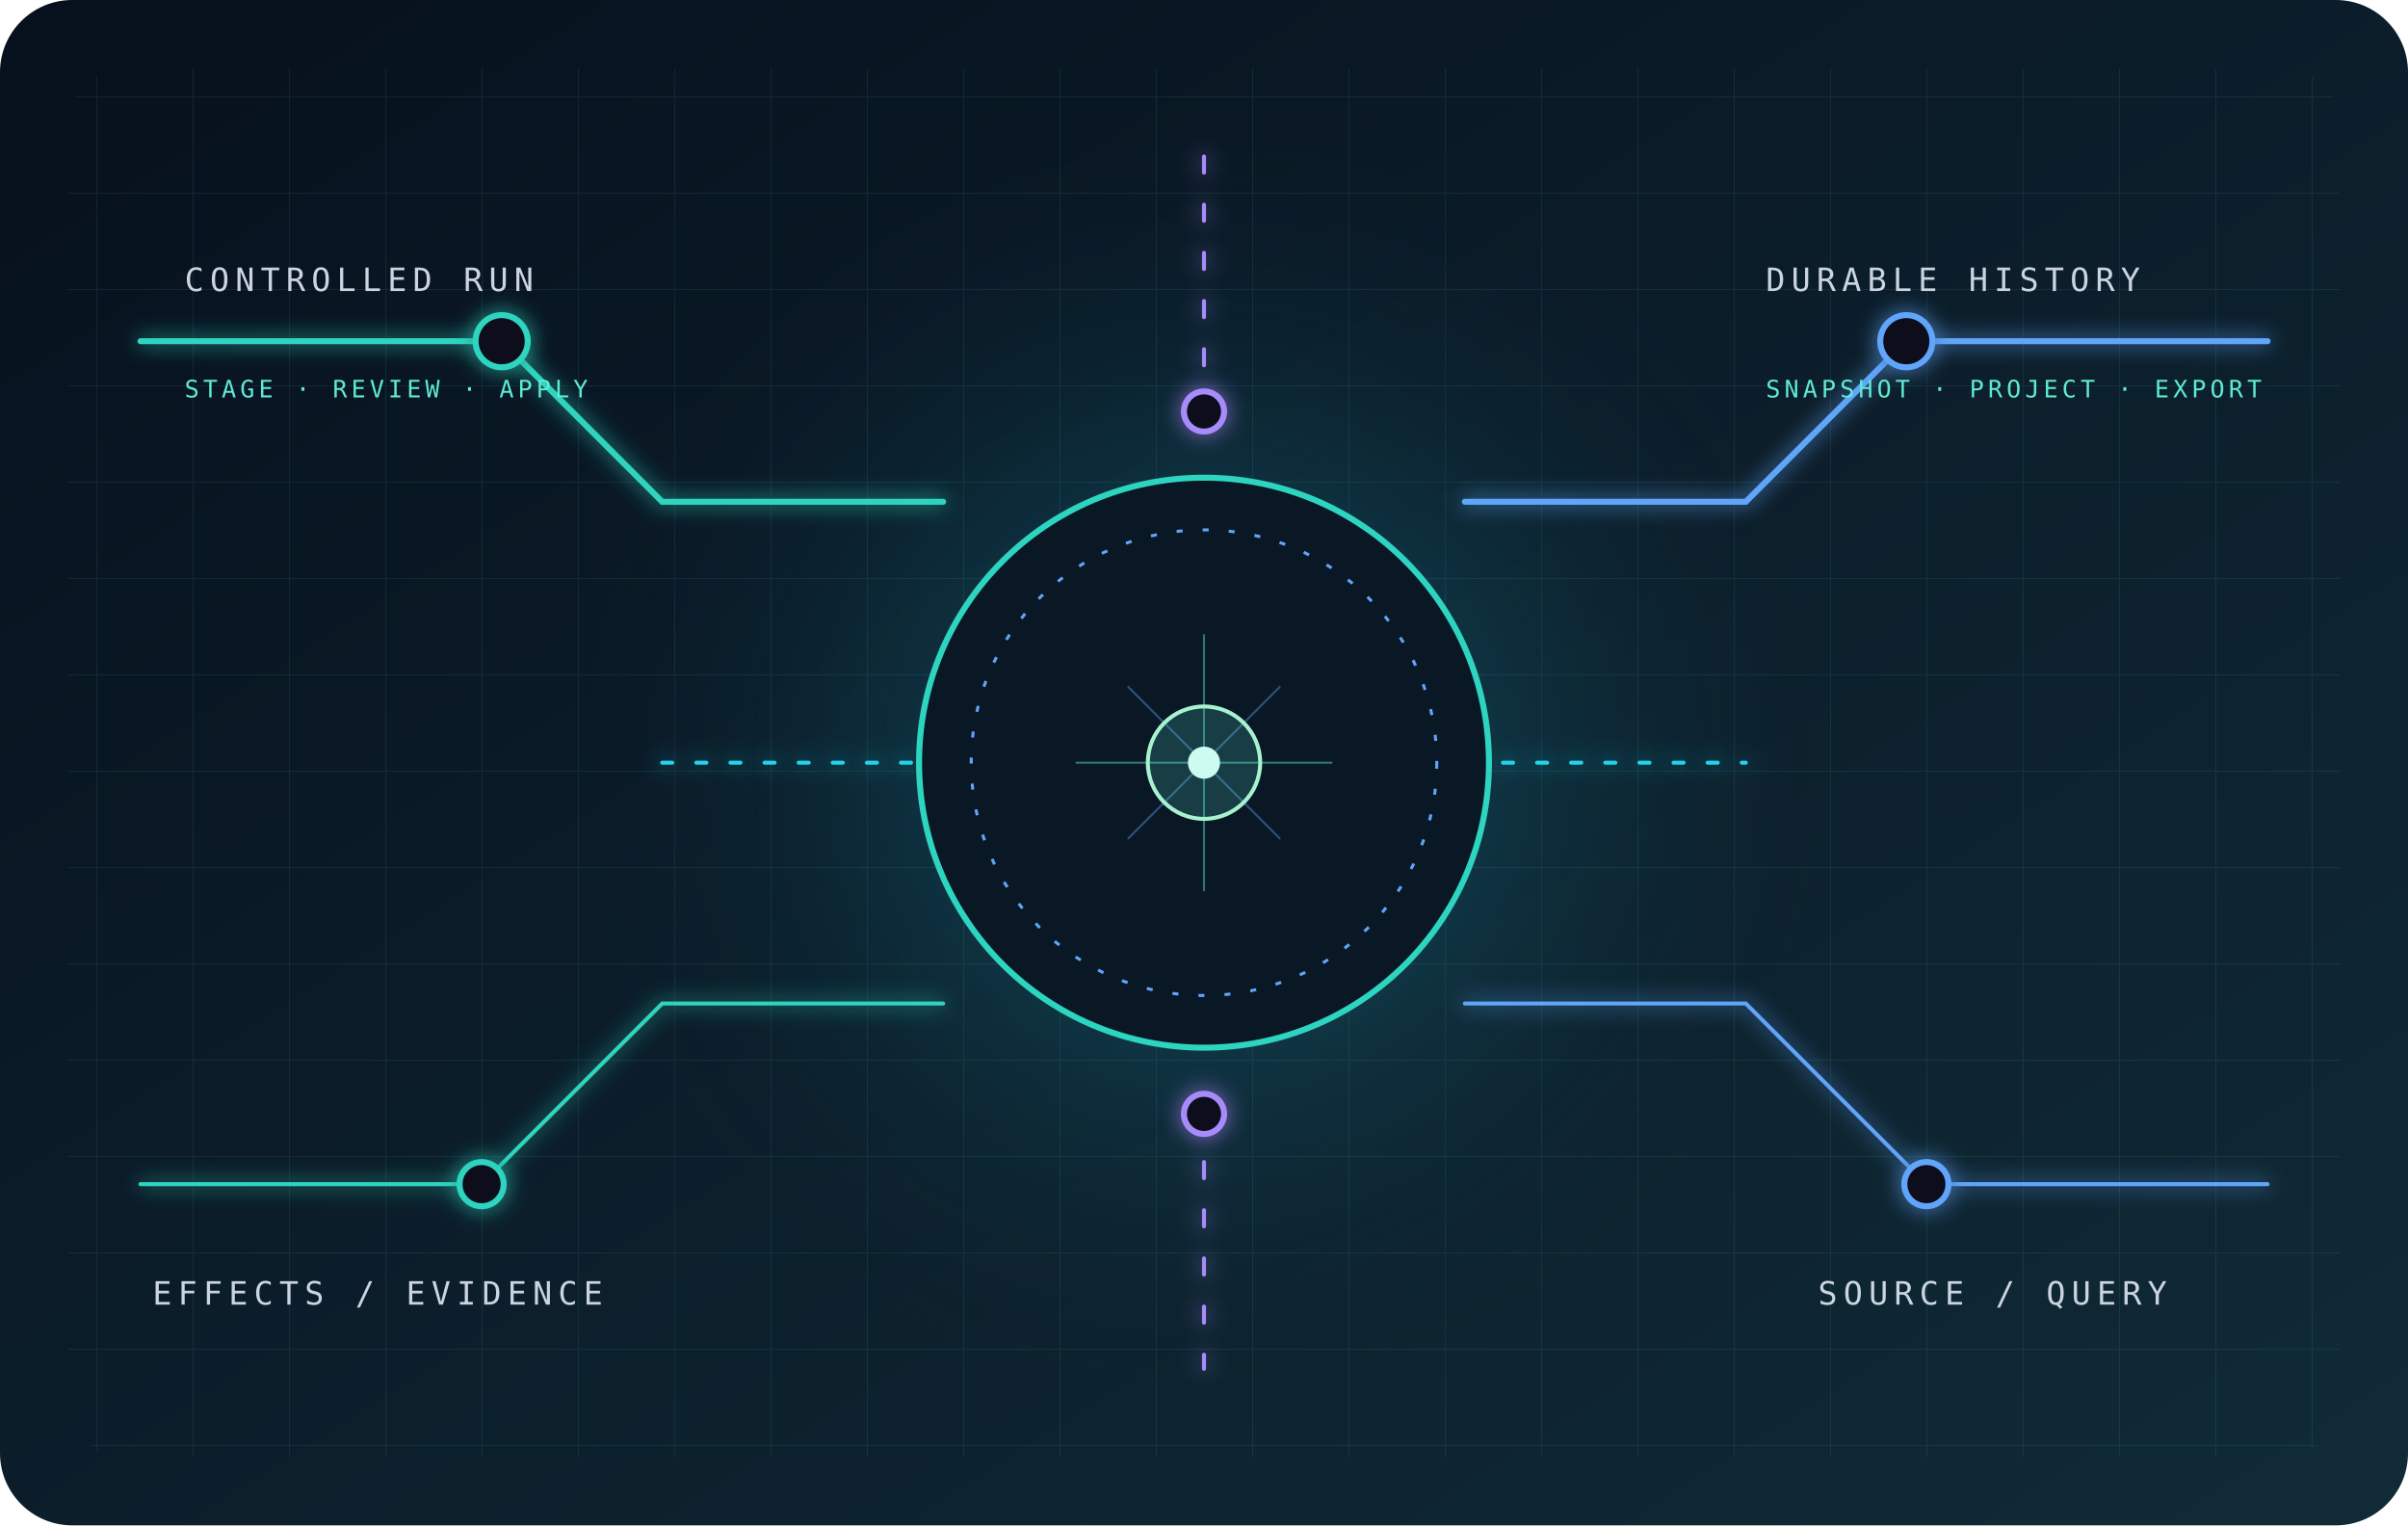
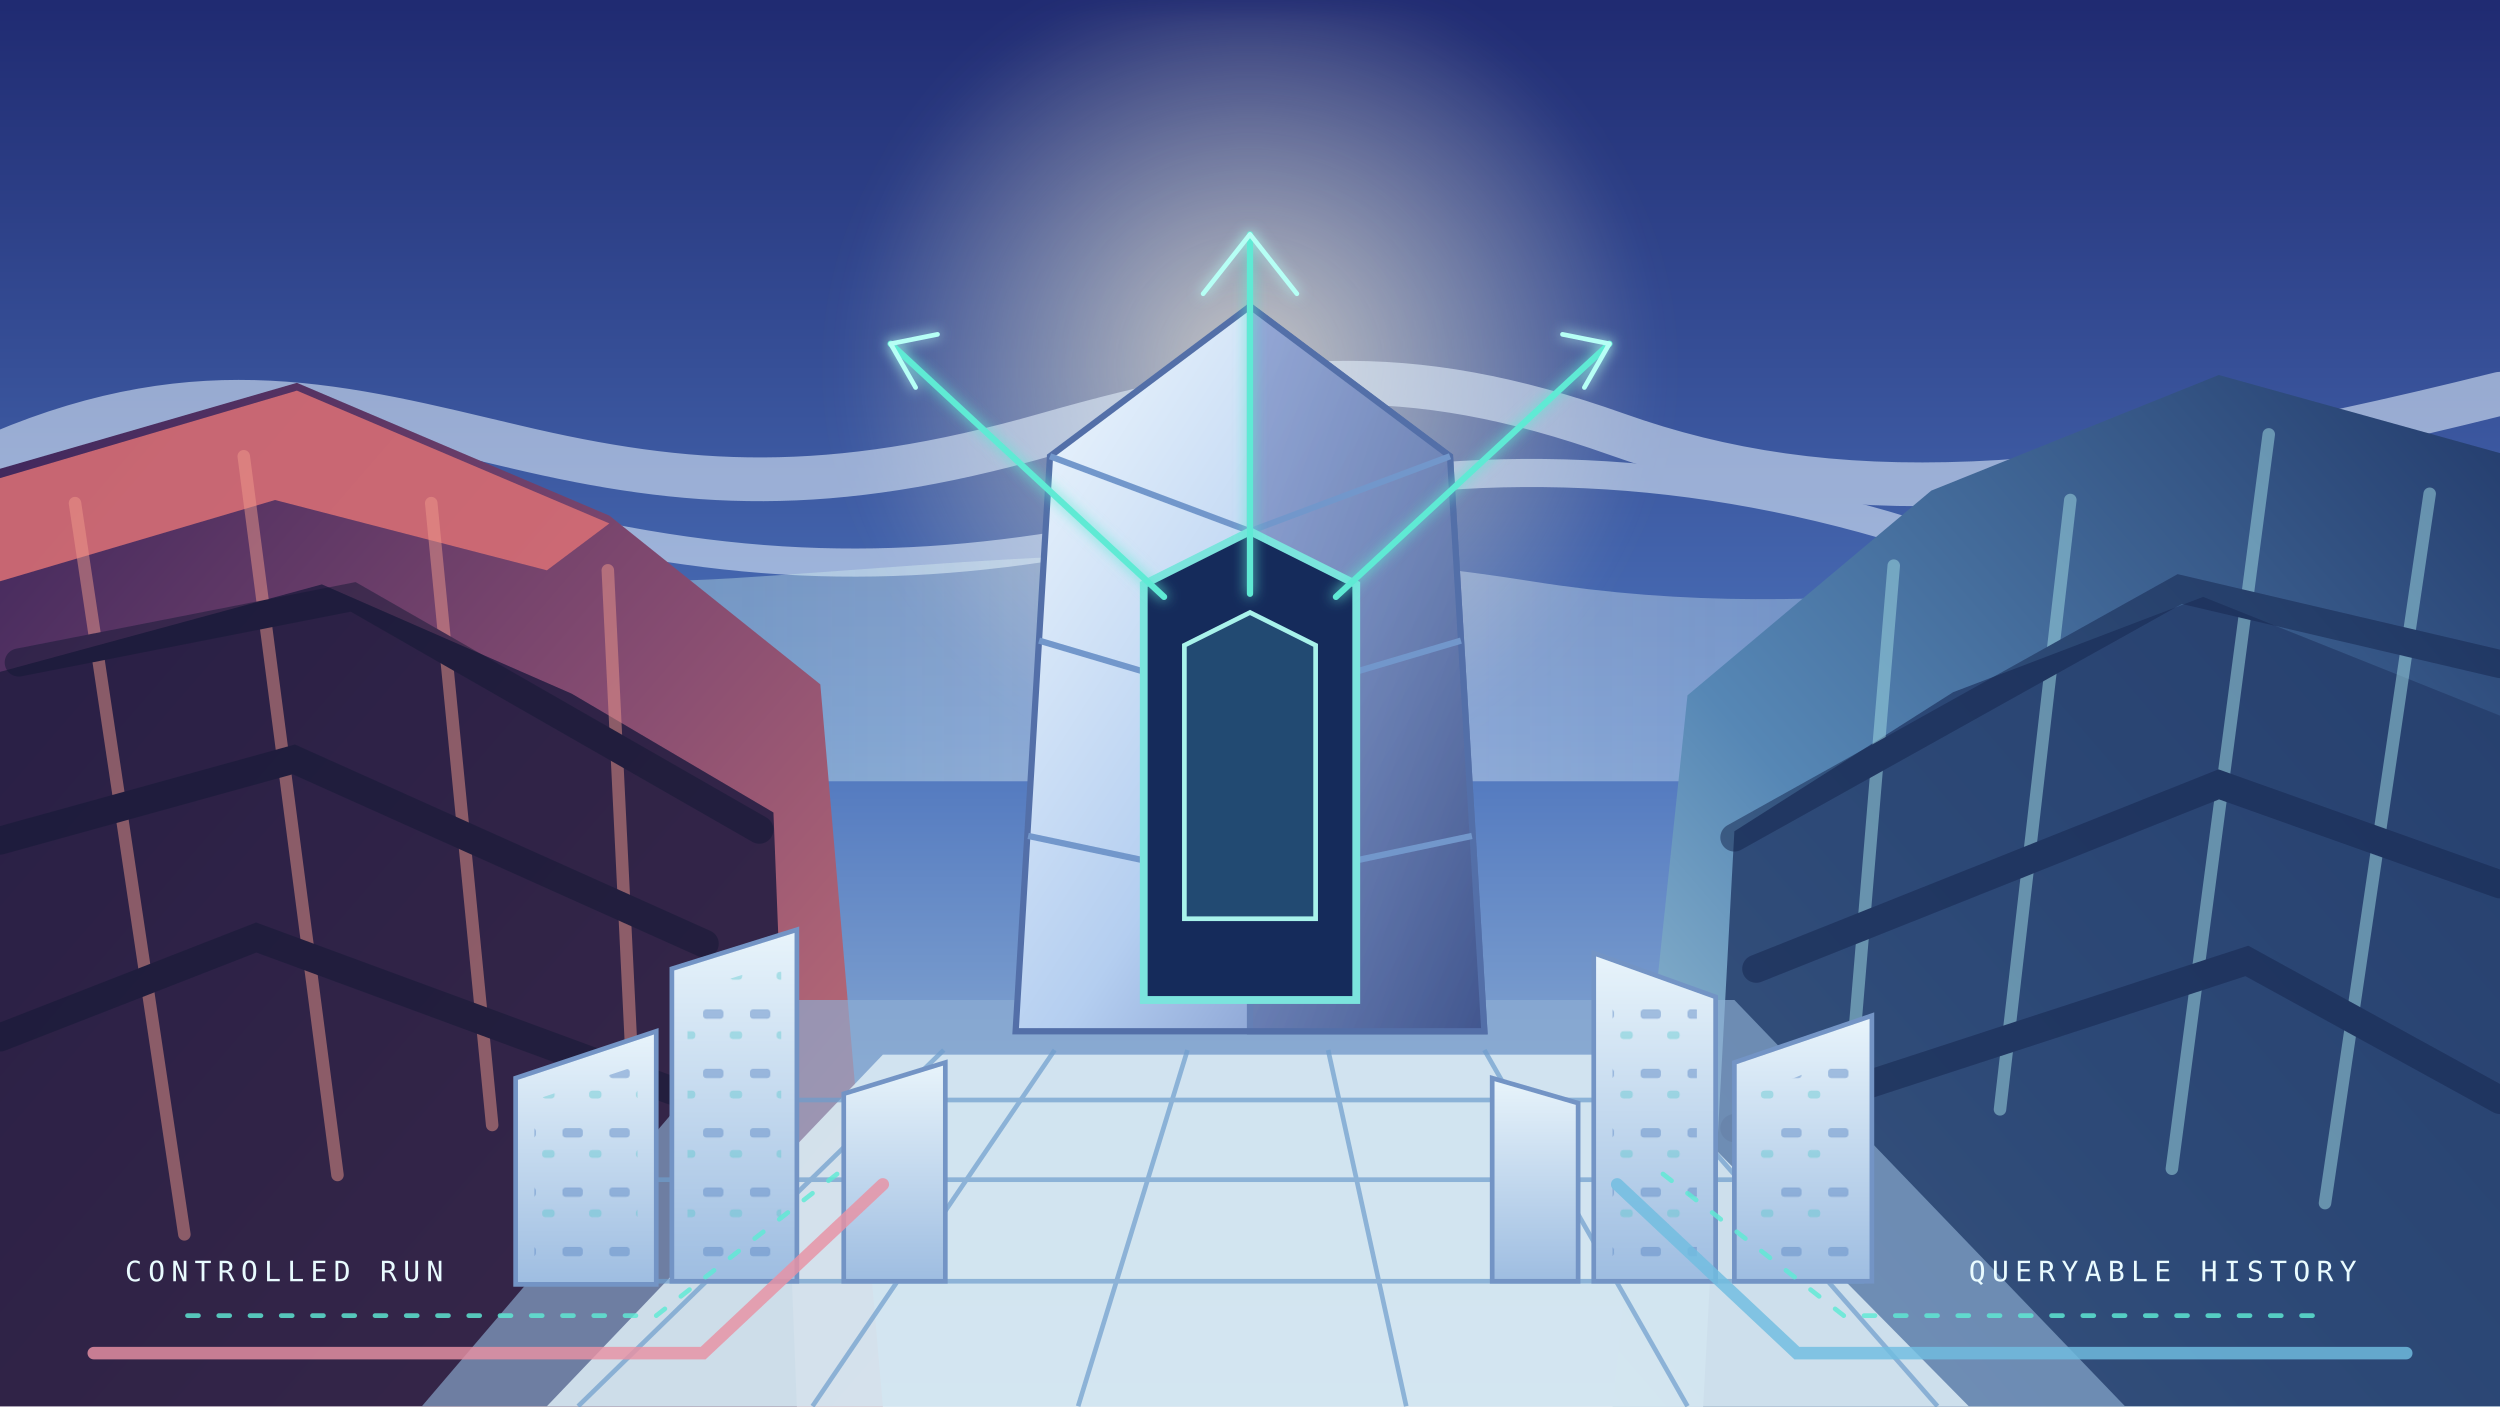
- <svg xmlns="http://www.w3.org/2000/svg" viewBox="0 0 1200 760" role="img" aria-labelledby="title desc">
+ <svg xmlns="http://www.w3.org/2000/svg" viewBox="0 0 1600 900" role="img" aria-labelledby="title desc">
  <defs>
-     <linearGradient id="bg" x1="0" y1="0" x2="1" y2="1">
-       <stop stop-color="#07101d" />
-       <stop offset="1" stop-color="#102b37" />
+     <linearGradient id="sky" x1="0" y1="0" x2="0" y2="1">
+       <stop stop-color="#202b72" />
+       <stop offset=".52" stop-color="#4d74bd" />
+       <stop offset="1" stop-color="#b4d2e4" />
    </linearGradient>
-     <radialGradient id="core">
-       <stop stop-color="#5eead4" stop-opacity=".38" />
-       <stop offset=".45" stop-color="#22d3ee" stop-opacity=".1" />
-       <stop offset="1" stop-color="#0b1322" stop-opacity="0" />
+     <linearGradient id="haze" x1="0" y1="0" x2="1" y2="0">
+       <stop stop-color="#8ed9d1" stop-opacity=".4" />
+       <stop offset=".5" stop-color="#eef4fa" stop-opacity=".62" />
+       <stop offset="1" stop-color="#8fc7e1" stop-opacity=".38" />
+     </linearGradient>
+     <linearGradient id="leftRock" x1="0" y1="0" x2="1" y2="1">
+       <stop stop-color="#3b255b" />
+       <stop offset=".5" stop-color="#864c71" />
+       <stop offset="1" stop-color="#d17879" />
+     </linearGradient>
+     <linearGradient id="rightRock" x1="1" y1="0" x2="0" y2="1">
+       <stop stop-color="#233b6c" />
+       <stop offset=".6" stop-color="#5687b5" />
+       <stop offset="1" stop-color="#b0d5df" />
+     </linearGradient>
+     <linearGradient id="tower" x1="0" y1="0" x2="1" y2="1">
+       <stop stop-color="#f4fbff" />
+       <stop offset=".55" stop-color="#b4cef0" />
+       <stop offset="1" stop-color="#647bb9" />
+     </linearGradient>
+     <linearGradient id="towerSide" x1="0" y1="0" x2="1" y2="1">
+       <stop stop-color="#7d91ca" />
+       <stop offset="1" stop-color="#34487e" />
+     </linearGradient>
+     <linearGradient id="city" x1="0" y1="0" x2="0" y2="1">
+       <stop stop-color="#e8f4fb" />
+       <stop offset="1" stop-color="#9ebde1" />
+     </linearGradient>
+     <radialGradient id="sun">
+       <stop stop-color="#f8f1d8" stop-opacity=".75" />
+       <stop offset="1" stop-color="#f8f1d8" stop-opacity="0" />
    </radialGradient>
+     <filter id="soft">
+       <feGaussianBlur stdDeviation="14" />
+     </filter>
    <filter id="glow">
-       <feGaussianBlur stdDeviation="5" result="blur" />
+       <feGaussianBlur stdDeviation="4" result="b" />
      <feMerge>
-         <feMergeNode in="blur" />
+         <feMergeNode in="b" />
        <feMergeNode in="SourceGraphic" />
      </feMerge>
    </filter>
-     <pattern id="grid" width="48" height="48" patternUnits="userSpaceOnUse">
-       <path d="M48 0H0V48" fill="none" stroke="#5eead4" stroke-opacity=".09" />
+     <pattern id="windows" width="30" height="38" patternUnits="userSpaceOnUse">
+       <rect width="13" height="6" rx="2" fill="#5e88c5" fill-opacity=".58" />
+       <rect x="17" y="14" width="8" height="5" rx="2" fill="#55c6ca" fill-opacity=".48" />
    </pattern>
  </defs>
-   <rect width="1200" height="760" rx="36" fill="url(#bg)" />
-   <rect x="34" y="34" width="1132" height="692" rx="28" fill="url(#grid)" />
-   <circle cx="600" cy="380" r="330" fill="url(#core)" />
-   <g fill="none" stroke-linecap="round" filter="url(#glow)">
-     <path d="M70 170H250L330 250H470" stroke="#2dd4bf" stroke-width="3" />
-     <path d="M1130 170H950L870 250H730" stroke="#60a5fa" stroke-width="3" />
-     <path d="M70 590H240L330 500H470" stroke="#2dd4bf" stroke-width="2" />
-     <path d="M1130 590H960L870 500H730" stroke="#60a5fa" stroke-width="2" />
-     <path d="M600 78V205M600 555V682" stroke="#a78bfa" stroke-width="2" stroke-dasharray="8 16" />
-     <path d="M330 380H485M715 380H870" stroke="#22d3ee" stroke-width="2" stroke-dasharray="5 12" />
+   <rect width="1600" height="900" fill="url(#sky)" />
+   <circle cx="800" cy="235" r="260" fill="url(#sun)" filter="url(#soft)" />
+   <g fill="none" stroke="#e8f4ff" stroke-linecap="round" opacity=".55">
+     <path d="M0 290C130 235 220 260 330 286S530 318 670 278S900 230 1035 278S1320 322 1600 252" stroke-width="28" />
+     <path d="M0 342C170 292 260 320 400 346S650 360 790 326S1070 294 1220 340S1450 380 1600 320" stroke-width="18" />
  </g>
-   <g fill="#07101d" stroke-width="3" filter="url(#glow)">
-     <circle cx="250" cy="170" r="13" stroke="#2dd4bf" />
-     <circle cx="950" cy="170" r="13" stroke="#60a5fa" />
-     <circle cx="240" cy="590" r="11" stroke="#2dd4bf" />
-     <circle cx="960" cy="590" r="11" stroke="#60a5fa" />
-     <circle cx="600" cy="205" r="10" stroke="#a78bfa" />
-     <circle cx="600" cy="555" r="10" stroke="#a78bfa" />
+   <path d="M0 370C220 350 310 380 470 370S780 340 980 372S1330 360 1600 350V500H0Z" fill="url(#haze)" opacity=".72" />
+   <path d="M0 300L190 245L390 330L525 438L565 900H0Z" fill="url(#leftRock)" />
+   <path d="M0 430L206 374L366 444L495 520L510 900H0Z" fill="#241d42" opacity=".88" />
+   <path d="M0 306L190 250L390 335L350 365L176 320L0 372Z" fill="#d56d74" opacity=".9" />
+   <g fill="none" stroke-linecap="round" opacity=".48">
+     <path d="M48 322L118 790M156 292L216 752M276 322L315 720M389 365L405 692" stroke="#f09b8b" stroke-width="8" />
+     <path d="M12 424L226 382L486 531M0 538L188 486L451 604M0 664L164 600L430 698" stroke="#111733" stroke-width="18" />
  </g>
-   <g transform="translate(600 380)">
-     <circle r="142" fill="#0a1725" stroke="#2dd4bf" stroke-width="3" />
-     <circle r="116" fill="none" stroke="#60a5fa" stroke-width="1.5" stroke-dasharray="3 10" />
-     <path d="M-64 0H64M0-64V64" stroke="#5eead4" stroke-opacity=".45" />
-     <path d="M-38-38L38 38M38-38L-38 38" stroke="#60a5fa" stroke-opacity=".42" />
-     <circle r="28" fill="#5eead4" fill-opacity=".18" stroke="#a7f3d0" stroke-width="2" />
-     <circle r="8" fill="#ccfbf1" />
+   <path d="M1600 290L1420 240L1236 314L1080 445L1032 900H1600Z" fill="url(#rightRock)" />
+   <path d="M1600 458L1410 382L1250 443L1110 532L1090 900H1600Z" fill="#263e6c" opacity=".85" />
+   <g fill="none" stroke-linecap="round" opacity=".52">
+     <path d="M1555 316L1488 770M1452 278L1390 748M1325 320L1280 710M1212 362L1185 684" stroke="#9ed6e0" stroke-width="8" />
+     <path d="M1600 425L1395 377L1110 536M1600 566L1420 502L1124 620M1600 704L1438 615L1110 722" stroke="#16264f" stroke-width="18" />
  </g>
-   <g fill="#cbd5e1" font-family="ui-monospace, SFMono-Regular, Menlo, monospace" font-size="16" letter-spacing="3">
-     <text x="92" y="145">CONTROLLED RUN</text>
-     <text x="880" y="145">DURABLE HISTORY</text>
-     <text x="76" y="650">EFFECTS / EVIDENCE</text>
-     <text x="906" y="650">SOURCE / QUERY</text>
+   <path d="M270 900L492 640L1110 640L1360 900Z" fill="#8daed2" opacity=".65" />
+   <path d="M350 900L565 675H1038L1260 900Z" fill="#dcecf5" opacity=".86" />
+   <g fill="none" stroke="#6e9dcc" stroke-width="3" opacity=".7">
+     <path d="M370 900L604 672M520 900L675 672M690 900L760 672M900 900L850 672M1080 900L950 672M1240 900L1040 672" />
+     <path d="M352 820H1193M410 755H1132M470 704H1070" />
  </g>
-   <g fill="#5eead4" font-family="ui-monospace, SFMono-Regular, Menlo, monospace" font-size="12" letter-spacing="2">
-     <text x="92" y="198">STAGE · REVIEW · APPLY</text>
-     <text x="880" y="198">SNAPSHOT · PROJECT · EXPORT</text>
+   <g stroke="#7394c5" stroke-width="3" fill="url(#city)">
+     <path d="M330 822V690L420 660V822Z" />
+     <path d="M430 820V620L510 595V820Z" />
+     <path d="M1020 820V610L1098 638V820Z" />
+     <path d="M1110 820V680L1198 650V820Z" />
+     <path d="M540 820V700L605 680V820Z" />
+     <path d="M955 820V690L1010 706V820Z" />
  </g>
- </svg>
+   <g fill="url(#windows)" opacity=".8">
+     <path d="M342 805V704L408 682V805Z" />
+     <path d="M440 805V635L500 616V805Z" />
+     <path d="M1032 805V627L1086 646V805Z" />
+     <path d="M1124 805V700L1184 675V805Z" />
+   </g>
+   <g stroke="#536fa8" stroke-width="4">
+     <path d="M650 660L672 292L800 196L928 292L950 660Z" fill="url(#tower)" />
+     <path d="M800 196V660L950 660L928 292Z" fill="url(#towerSide)" opacity=".72" />
+     <path d="M672 292L800 340L928 292M665 410L800 450L935 410M658 535L800 565L942 535" fill="none" stroke="#7297cb" />
+     <path d="M732 640V374L800 340L868 374V640Z" fill="#152b5b" stroke="#7be4dd" stroke-width="5" />
+     <path d="M758 588V413L800 392L842 413V588Z" fill="#59c9d0" fill-opacity=".2" stroke="#a8f3eb" stroke-width="3" />
+   </g>
+   <g filter="url(#glow)" fill="none" stroke-linecap="round">
+     <path d="M800 380V150M745 382L570 220M855 382L1030 220" stroke="#5eead4" stroke-width="4" />
+     <path d="M800 150L770 188M800 150L830 188M570 220L600 214M570 220L586 248M1030 220L1000 214M1030 220L1014 248" stroke="#b6fff5" stroke-width="3" />
+   </g>
+   <g fill="none" stroke-linecap="round" opacity=".82">
+     <path d="M60 866H450L565 758" stroke="#e891a4" stroke-width="8" />
+     <path d="M1540 866H1150L1035 758" stroke="#70bde0" stroke-width="8" />
+     <path d="M120 842H420L540 748M1480 842H1180L1060 748" stroke="#5eead4" stroke-width="3" stroke-dasharray="7 13" />
+   </g>
+   <g fill="#e9fbff" font-family="ui-monospace, SFMono-Regular, Menlo, monospace" letter-spacing="4">
+     <text x="80" y="820" font-size="18">CONTROLLED RUN</text>
+     <text x="1260" y="820" font-size="18">QUERYABLE HISTORY</text>
+   </g>
+ +</svg>
